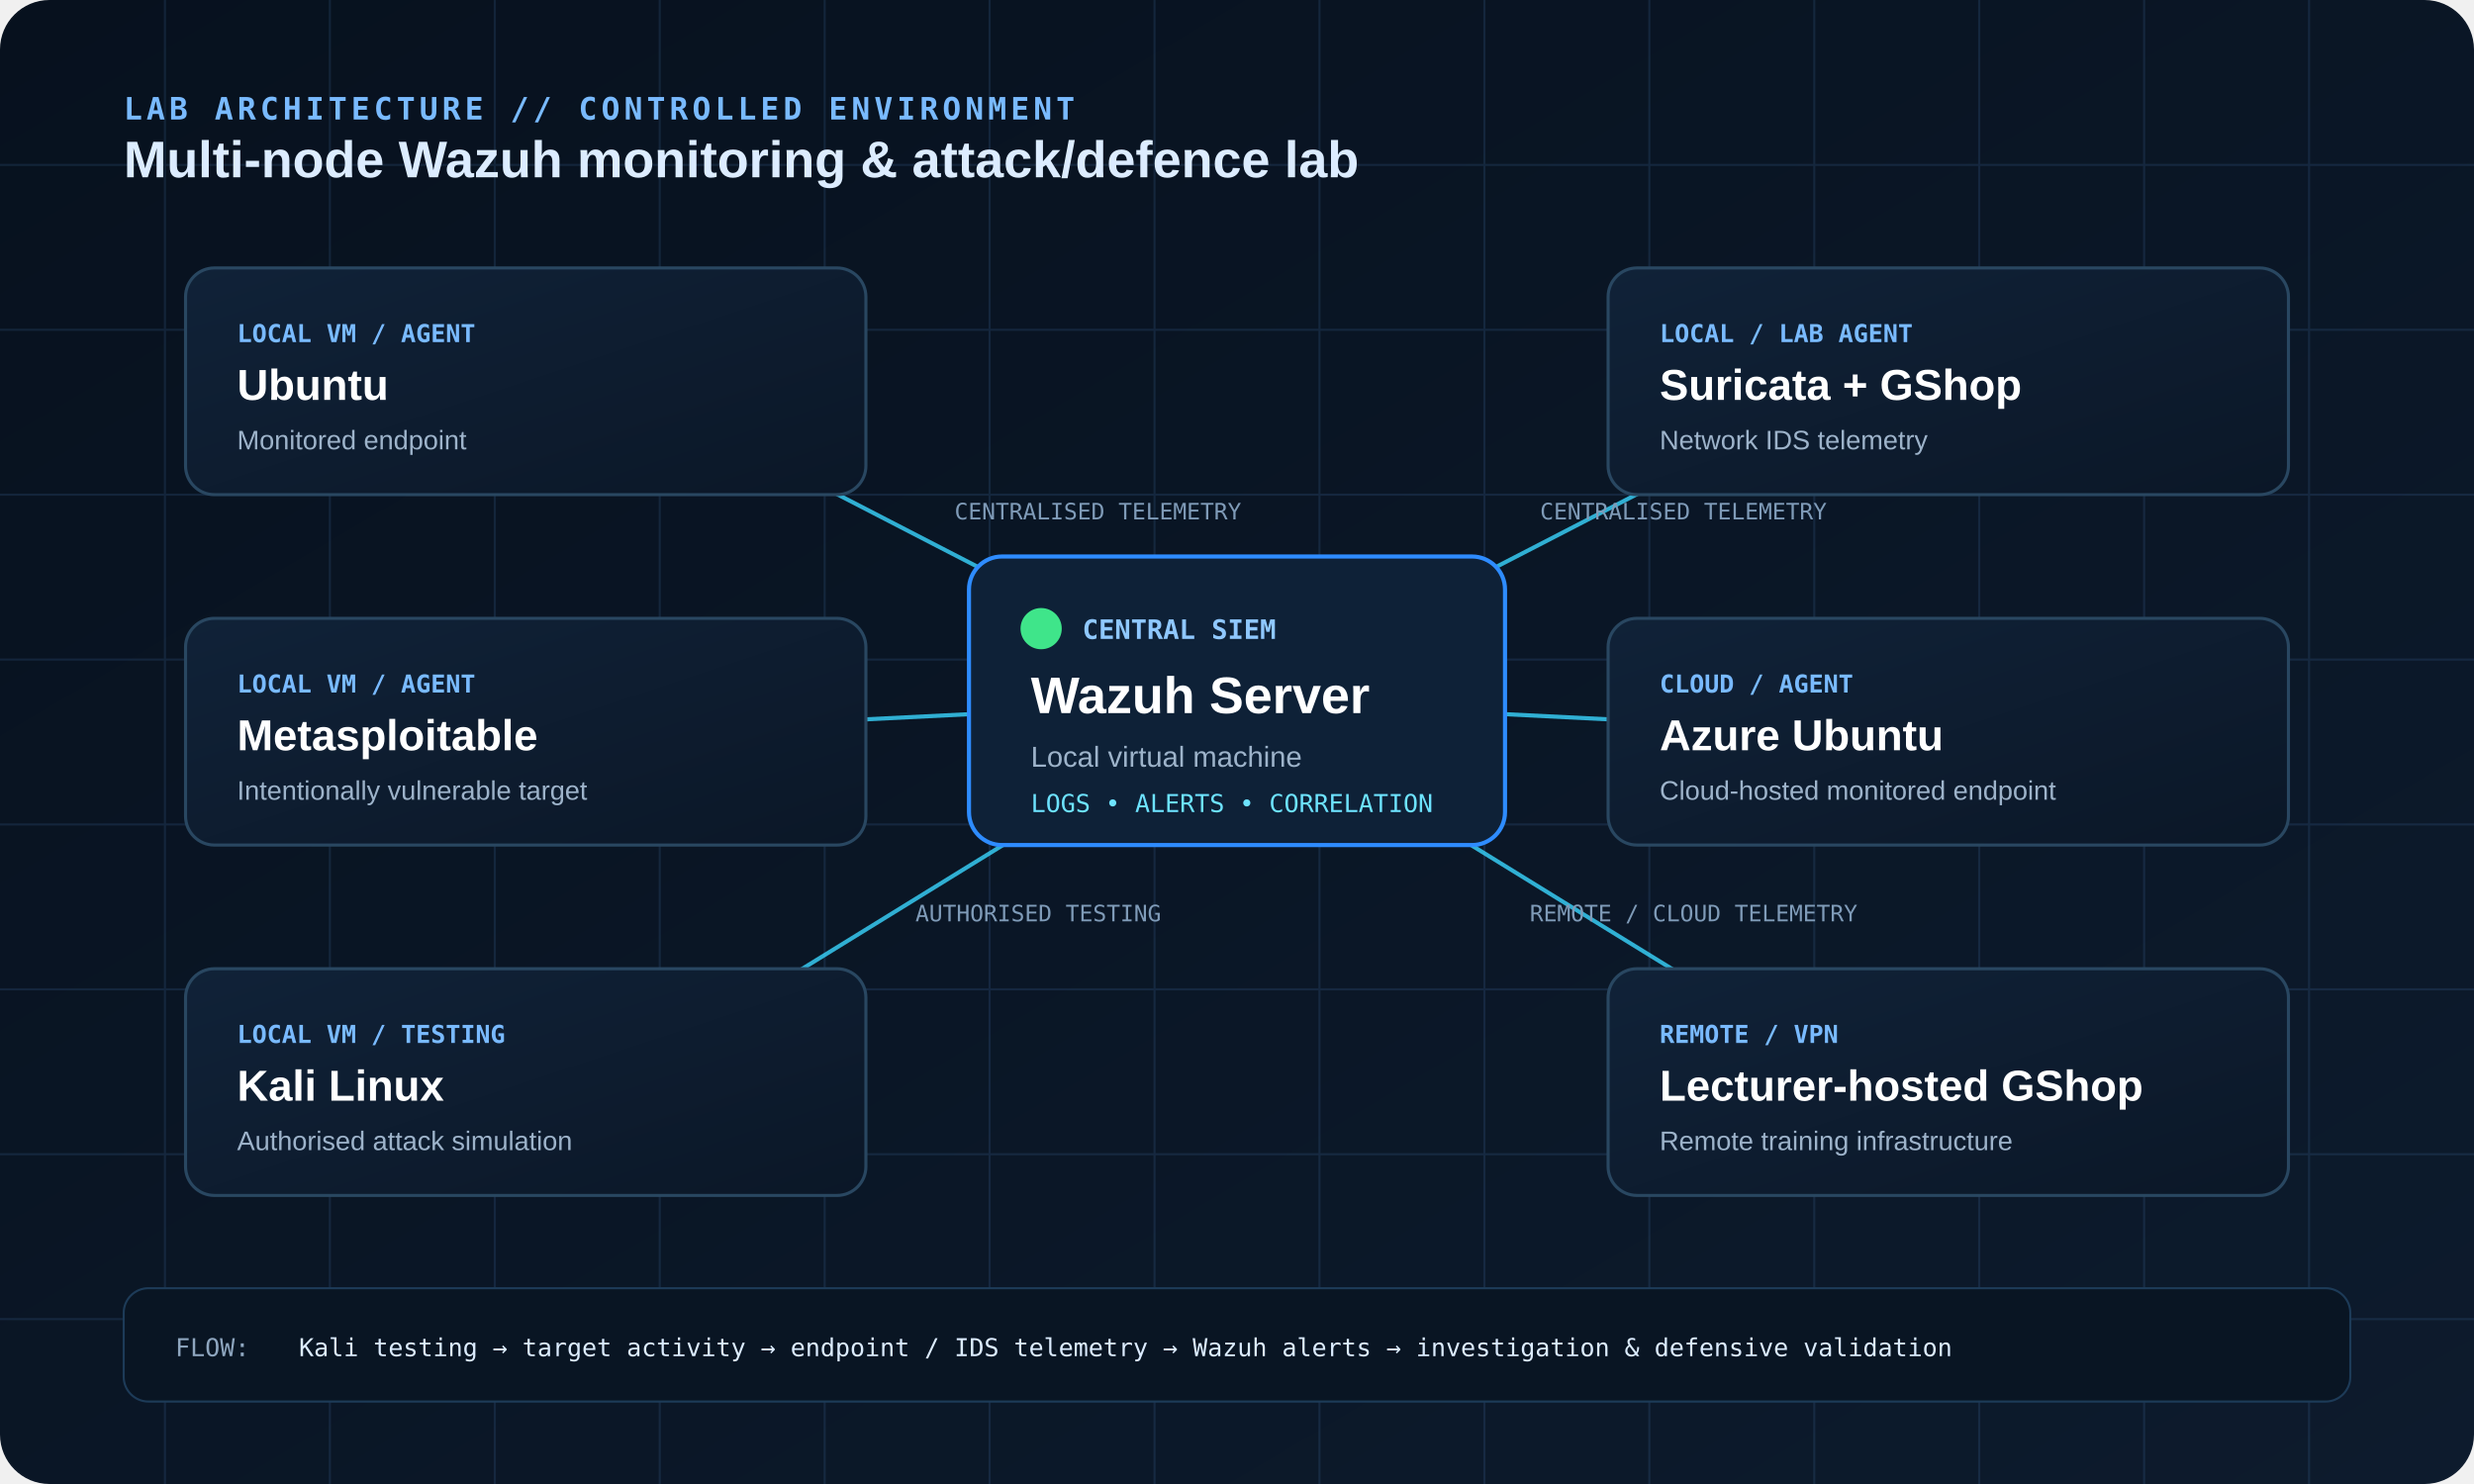
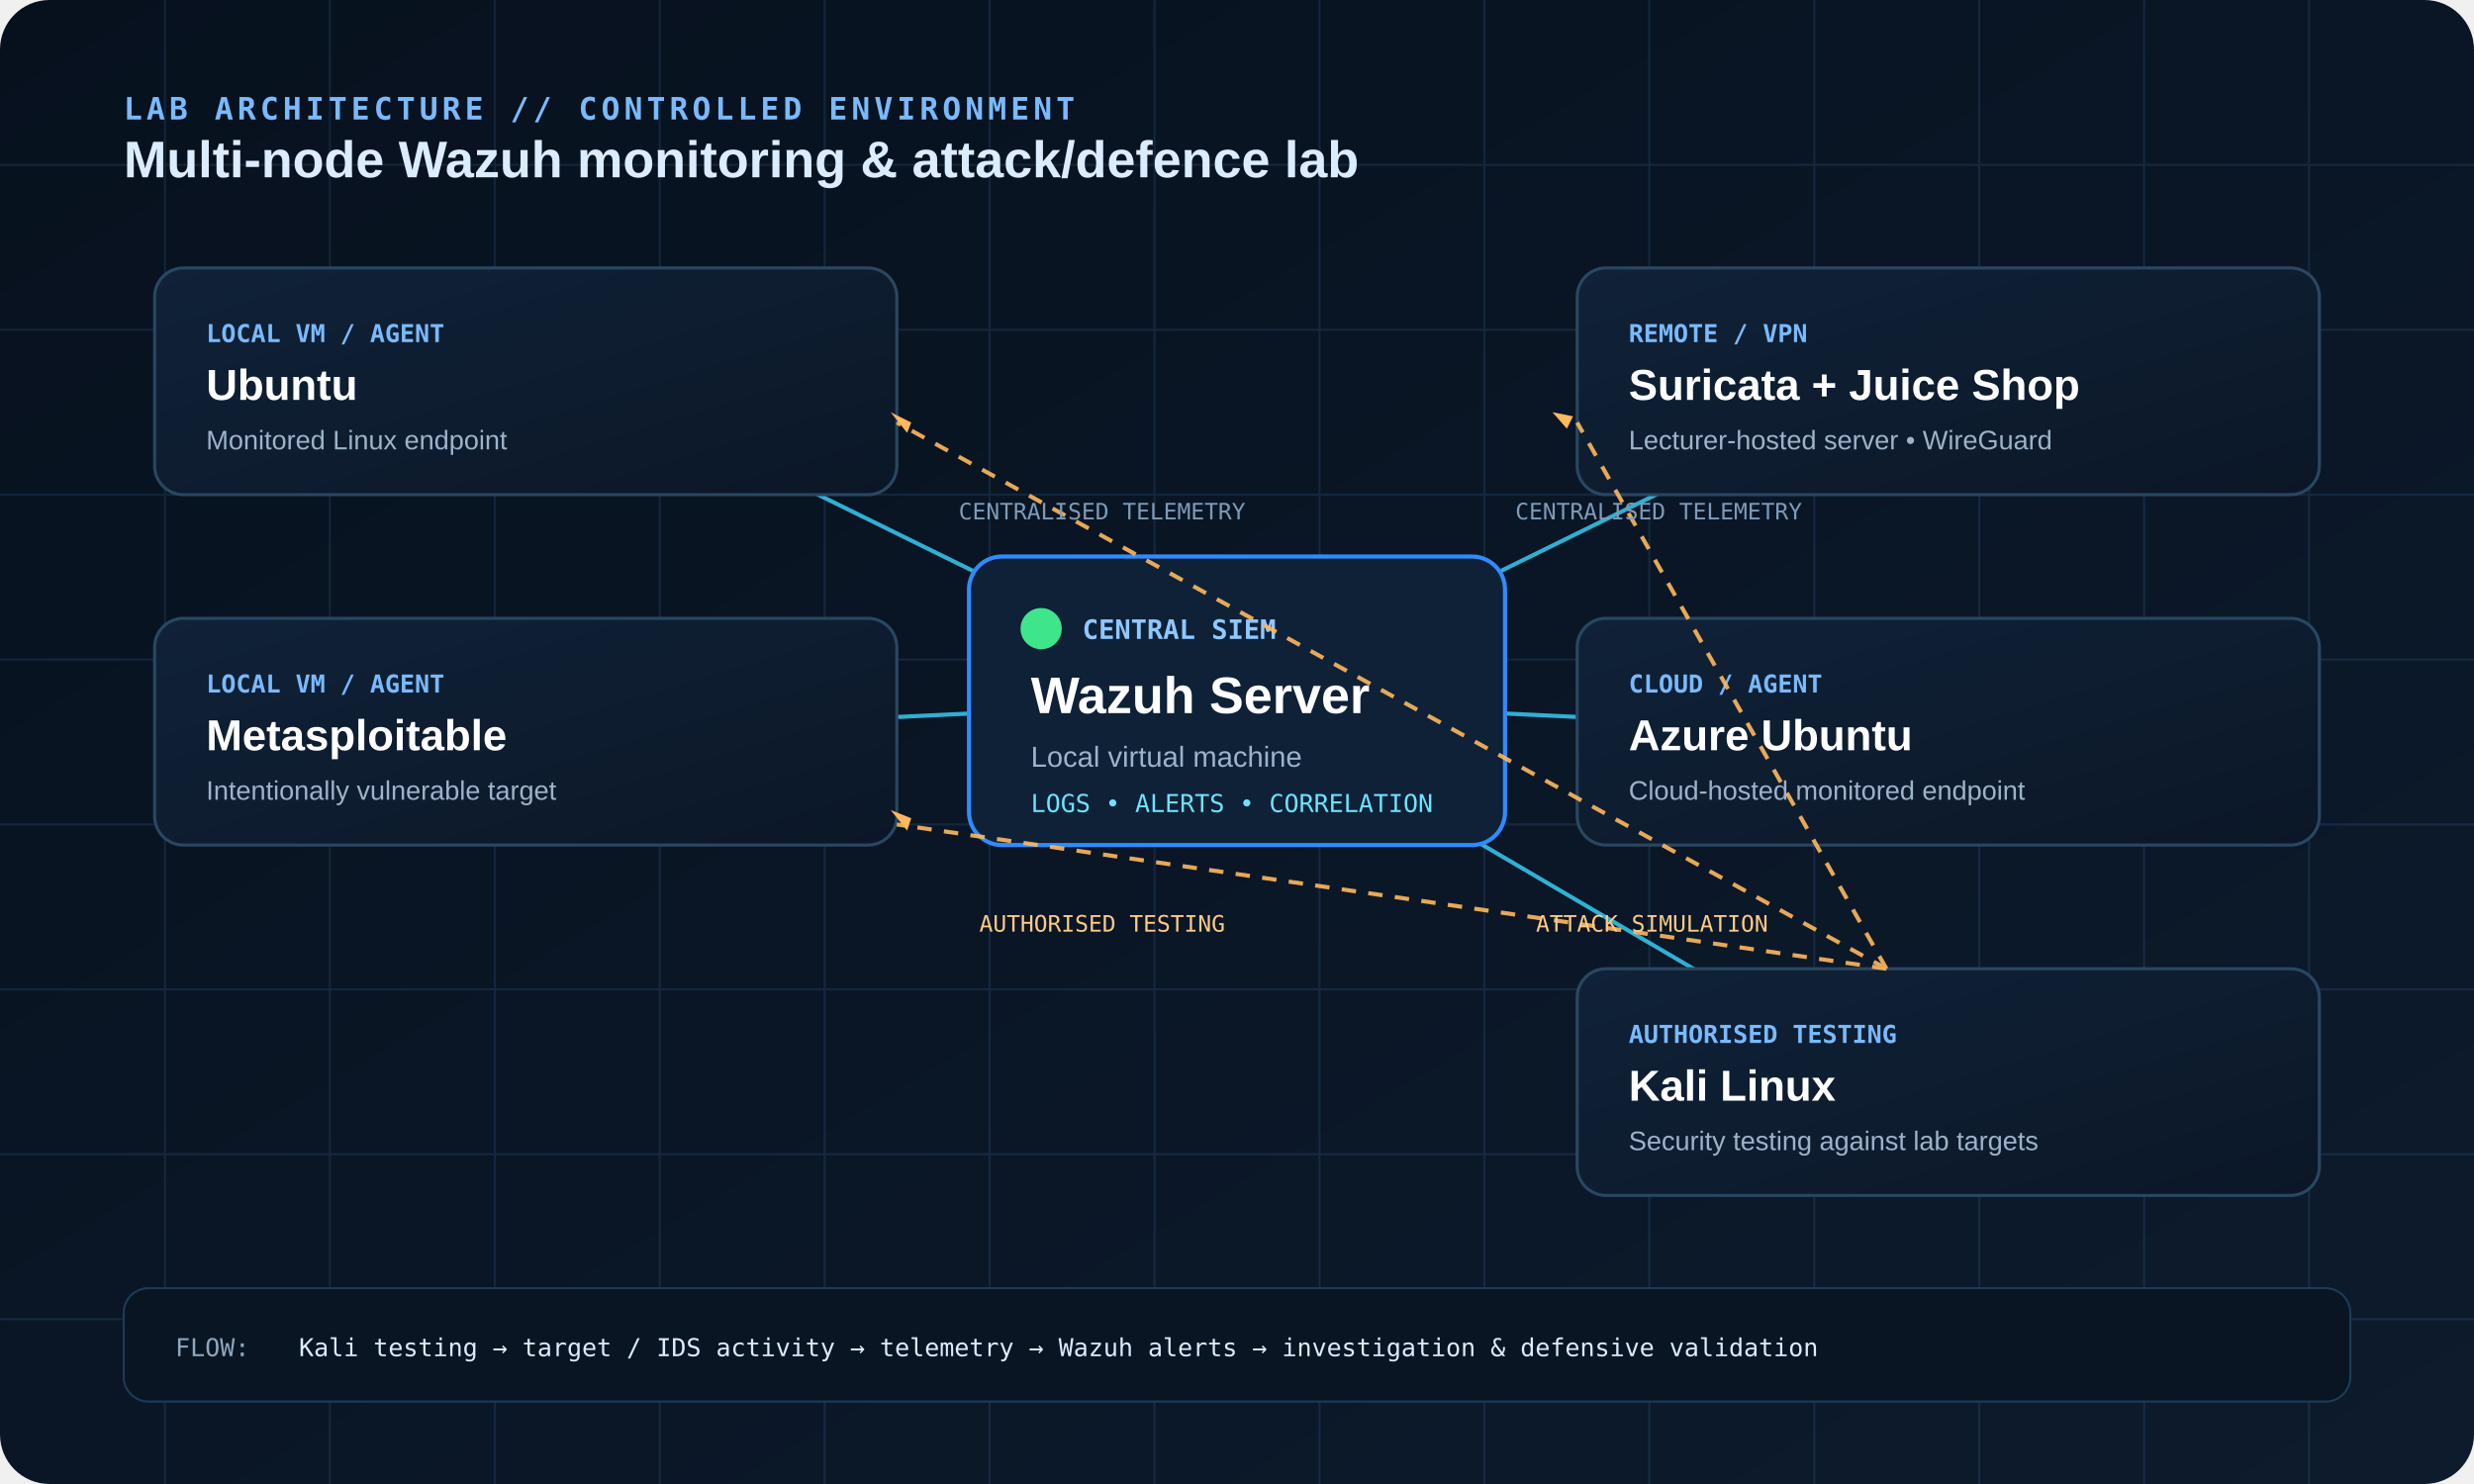
<svg xmlns="http://www.w3.org/2000/svg" viewBox="0 0 1200 720" role="img" aria-labelledby="title desc">
  <defs>
    <linearGradient id="bg" x1="0" y1="0" x2="1" y2="1">
      <stop offset="0" stop-color="#07111e" />
      <stop offset="1" stop-color="#0d1b2d" />
    </linearGradient>
    <linearGradient id="node" x1="0" y1="0" x2="1" y2="1">
      <stop offset="0" stop-color="#102238" />
      <stop offset="1" stop-color="#0b1727" />
    </linearGradient>
    <filter id="glow">
      <feGaussianBlur stdDeviation="4" result="b" />
      <feMerge>
        <feMergeNode in="b" />
        <feMergeNode in="SourceGraphic" />
      </feMerge>
    </filter>
  </defs>
  <rect width="1200" height="720" rx="24" fill="url(#bg)" />
  <g opacity=".12" stroke="#6aaeff">
    <path d="M0 80H1200M0 160H1200M0 240H1200M0 320H1200M0 400H1200M0 480H1200M0 560H1200M0 640H1200" />
    <path d="M80 0V720M160 0V720M240 0V720M320 0V720M400 0V720M480 0V720M560 0V720M640 0V720M720 0V720M800 0V720M880 0V720M960 0V720M1040 0V720M1120 0V720" />
  </g>
  <text x="60" y="58" fill="#79baff" font-family="monospace" font-size="15" font-weight="700" letter-spacing="2">LAB ARCHITECTURE // CONTROLLED ENVIRONMENT</text>
  <text x="60" y="86" fill="#dcecff" font-family="Arial,sans-serif" font-size="25" font-weight="700">Multi-node Wazuh monitoring &amp; attack/defence lab</text>
  <g stroke="#39d6ff" stroke-width="2" fill="none" opacity=".8">
-     <path d="M600 340L300 185" />
-     <path d="M600 340L300 355" />
-     <path d="M600 340L300 525" />
-     <path d="M600 340L900 185" />
-     <path d="M600 340L900 355" />
-     <path d="M600 340L900 525" />
+     <path d="M600 340L285 185" />
+     <path d="M600 340L285 355" />
+     <path d="M600 340L915 185" />
+     <path d="M600 340L915 355" />
+     <path d="M600 340L915 525" />
  </g>
  <g fill="#39d6ff" filter="url(#glow)">
-     <circle cx="300" cy="185" r="4" />
-     <circle cx="300" cy="355" r="4" />
-     <circle cx="300" cy="525" r="4" />
-     <circle cx="900" cy="185" r="4" />
-     <circle cx="900" cy="355" r="4" />
-     <circle cx="900" cy="525" r="4" />
+     <circle cx="285" cy="185" r="4" />
+     <circle cx="285" cy="355" r="4" />
+     <circle cx="915" cy="185" r="4" />
+     <circle cx="915" cy="355" r="4" />
+     <circle cx="915" cy="525" r="4" />
  </g>
  <g>
    <rect x="470" y="270" width="260" height="140" rx="16" fill="#0e2137" stroke="#2e8cff" stroke-width="2" />
    <circle cx="505" cy="305" r="10" fill="#3fe58a" />
    <text x="525" y="310" fill="#8fc8ff" font-family="monospace" font-size="13" font-weight="700">CENTRAL SIEM</text>
    <text x="500" y="346" fill="#fff" font-family="Arial,sans-serif" font-size="25" font-weight="700">Wazuh Server</text>
    <text x="500" y="372" fill="#9db3ca" font-family="Arial,sans-serif" font-size="14">Local virtual machine</text>
    <text x="500" y="394" fill="#6de3ff" font-family="monospace" font-size="12">LOGS • ALERTS • CORRELATION</text>
  </g>
  <g fill="url(#node)" stroke="#294761" stroke-width="1.5">
-     <rect x="90" y="130" width="330" height="110" rx="14" />
-     <rect x="90" y="300" width="330" height="110" rx="14" />
-     <rect x="90" y="470" width="330" height="110" rx="14" />
-     <rect x="780" y="130" width="330" height="110" rx="14" />
-     <rect x="780" y="300" width="330" height="110" rx="14" />
-     <rect x="780" y="470" width="330" height="110" rx="14" />
+     <rect x="75" y="130" width="360" height="110" rx="14" />
+     <rect x="75" y="300" width="360" height="110" rx="14" />
+     <rect x="765" y="130" width="360" height="110" rx="14" />
+     <rect x="765" y="300" width="360" height="110" rx="14" />
+     <rect x="765" y="470" width="360" height="110" rx="14" />
  </g>
  <g font-family="Arial,sans-serif">
-     <text x="115" y="166" fill="#79baff" font-family="monospace" font-size="12" font-weight="700">LOCAL VM / AGENT</text>
-     <text x="115" y="194" fill="#fff" font-size="21" font-weight="700">Ubuntu</text>
-     <text x="115" y="218" fill="#9db3ca" font-size="13">Monitored endpoint</text>
-     <text x="115" y="336" fill="#79baff" font-family="monospace" font-size="12" font-weight="700">LOCAL VM / AGENT</text>
-     <text x="115" y="364" fill="#fff" font-size="21" font-weight="700">Metasploitable</text>
-     <text x="115" y="388" fill="#9db3ca" font-size="13">Intentionally vulnerable target</text>
-     <text x="115" y="506" fill="#79baff" font-family="monospace" font-size="12" font-weight="700">LOCAL VM / TESTING</text>
-     <text x="115" y="534" fill="#fff" font-size="21" font-weight="700">Kali Linux</text>
-     <text x="115" y="558" fill="#9db3ca" font-size="13">Authorised attack simulation</text>
-     <text x="805" y="166" fill="#79baff" font-family="monospace" font-size="12" font-weight="700">LOCAL / LAB AGENT</text>
-     <text x="805" y="194" fill="#fff" font-size="21" font-weight="700">Suricata + GShop</text>
-     <text x="805" y="218" fill="#9db3ca" font-size="13">Network IDS telemetry</text>
-     <text x="805" y="336" fill="#79baff" font-family="monospace" font-size="12" font-weight="700">CLOUD / AGENT</text>
-     <text x="805" y="364" fill="#fff" font-size="21" font-weight="700">Azure Ubuntu</text>
-     <text x="805" y="388" fill="#9db3ca" font-size="13">Cloud-hosted monitored endpoint</text>
-     <text x="805" y="506" fill="#79baff" font-family="monospace" font-size="12" font-weight="700">REMOTE / VPN</text>
-     <text x="805" y="534" fill="#fff" font-size="21" font-weight="700">Lecturer-hosted GShop</text>
-     <text x="805" y="558" fill="#9db3ca" font-size="13">Remote training infrastructure</text>
+     <text x="100" y="166" fill="#79baff" font-family="monospace" font-size="12" font-weight="700">LOCAL VM / AGENT</text>
+     <text x="100" y="194" fill="#fff" font-size="21" font-weight="700">Ubuntu</text>
+     <text x="100" y="218" fill="#9db3ca" font-size="13">Monitored Linux endpoint</text>
+     <text x="100" y="336" fill="#79baff" font-family="monospace" font-size="12" font-weight="700">LOCAL VM / AGENT</text>
+     <text x="100" y="364" fill="#fff" font-size="21" font-weight="700">Metasploitable</text>
+     <text x="100" y="388" fill="#9db3ca" font-size="13">Intentionally vulnerable target</text>
+     <text x="790" y="166" fill="#79baff" font-family="monospace" font-size="12" font-weight="700">REMOTE / VPN</text>
+     <text x="790" y="194" fill="#fff" font-size="21" font-weight="700">Suricata + Juice Shop</text>
+     <text x="790" y="218" fill="#9db3ca" font-size="13">Lecturer-hosted server • WireGuard</text>
+     <text x="790" y="336" fill="#79baff" font-family="monospace" font-size="12" font-weight="700">CLOUD / AGENT</text>
+     <text x="790" y="364" fill="#fff" font-size="21" font-weight="700">Azure Ubuntu</text>
+     <text x="790" y="388" fill="#9db3ca" font-size="13">Cloud-hosted monitored endpoint</text>
+     <text x="790" y="506" fill="#79baff" font-family="monospace" font-size="12" font-weight="700">AUTHORISED TESTING</text>
+     <text x="790" y="534" fill="#fff" font-size="21" font-weight="700">Kali Linux</text>
+     <text x="790" y="558" fill="#9db3ca" font-size="13">Security testing against lab targets</text>
  </g>
-   <g font-family="monospace" font-size="11" fill="#7f9bb8">
-     <text x="463" y="252">CENTRALISED TELEMETRY</text>
-     <text x="747" y="252">CENTRALISED TELEMETRY</text>
-     <text x="444" y="447">AUTHORISED TESTING</text>
-     <text x="742" y="447">REMOTE / CLOUD TELEMETRY</text>
+   <g stroke="#ffb85c" stroke-width="2" fill="none" stroke-dasharray="7 6" opacity=".9">
+     <path d="M915 470L435 400" />
+     <path d="M915 470L435 205" />
+     <path d="M915 470L765 205" />
+   </g>
+   <g fill="#ffb85c">
+     <path d="M442 397l-10-4 8 10z" />
+     <path d="M442 205l-10-5 8 10z" />
+     <path d="M760 208l-7-8 10 2z" />
+   </g>
+   <g font-family="monospace" font-size="11">
+     <text x="465" y="252" fill="#7f9bb8">CENTRALISED TELEMETRY</text>
+     <text x="735" y="252" fill="#7f9bb8">CENTRALISED TELEMETRY</text>
+     <text x="475" y="452" fill="#ffcb85">AUTHORISED TESTING</text>
+     <text x="745" y="452" fill="#ffcb85">ATTACK SIMULATION</text>
  </g>
  <rect x="60" y="625" width="1080" height="55" rx="12" fill="#091523" stroke="#1d3b58" />
  <text x="85" y="658" fill="#8ea6bf" font-family="monospace" font-size="12">FLOW:</text>
-   <text x="145" y="658" fill="#dcecff" font-family="monospace" font-size="12">Kali testing → target activity → endpoint / IDS telemetry → Wazuh alerts → investigation &amp; defensive validation</text>
+   <text x="145" y="658" fill="#dcecff" font-family="monospace" font-size="12">Kali testing → target / IDS activity → telemetry → Wazuh alerts → investigation &amp; defensive validation</text>
</svg>
